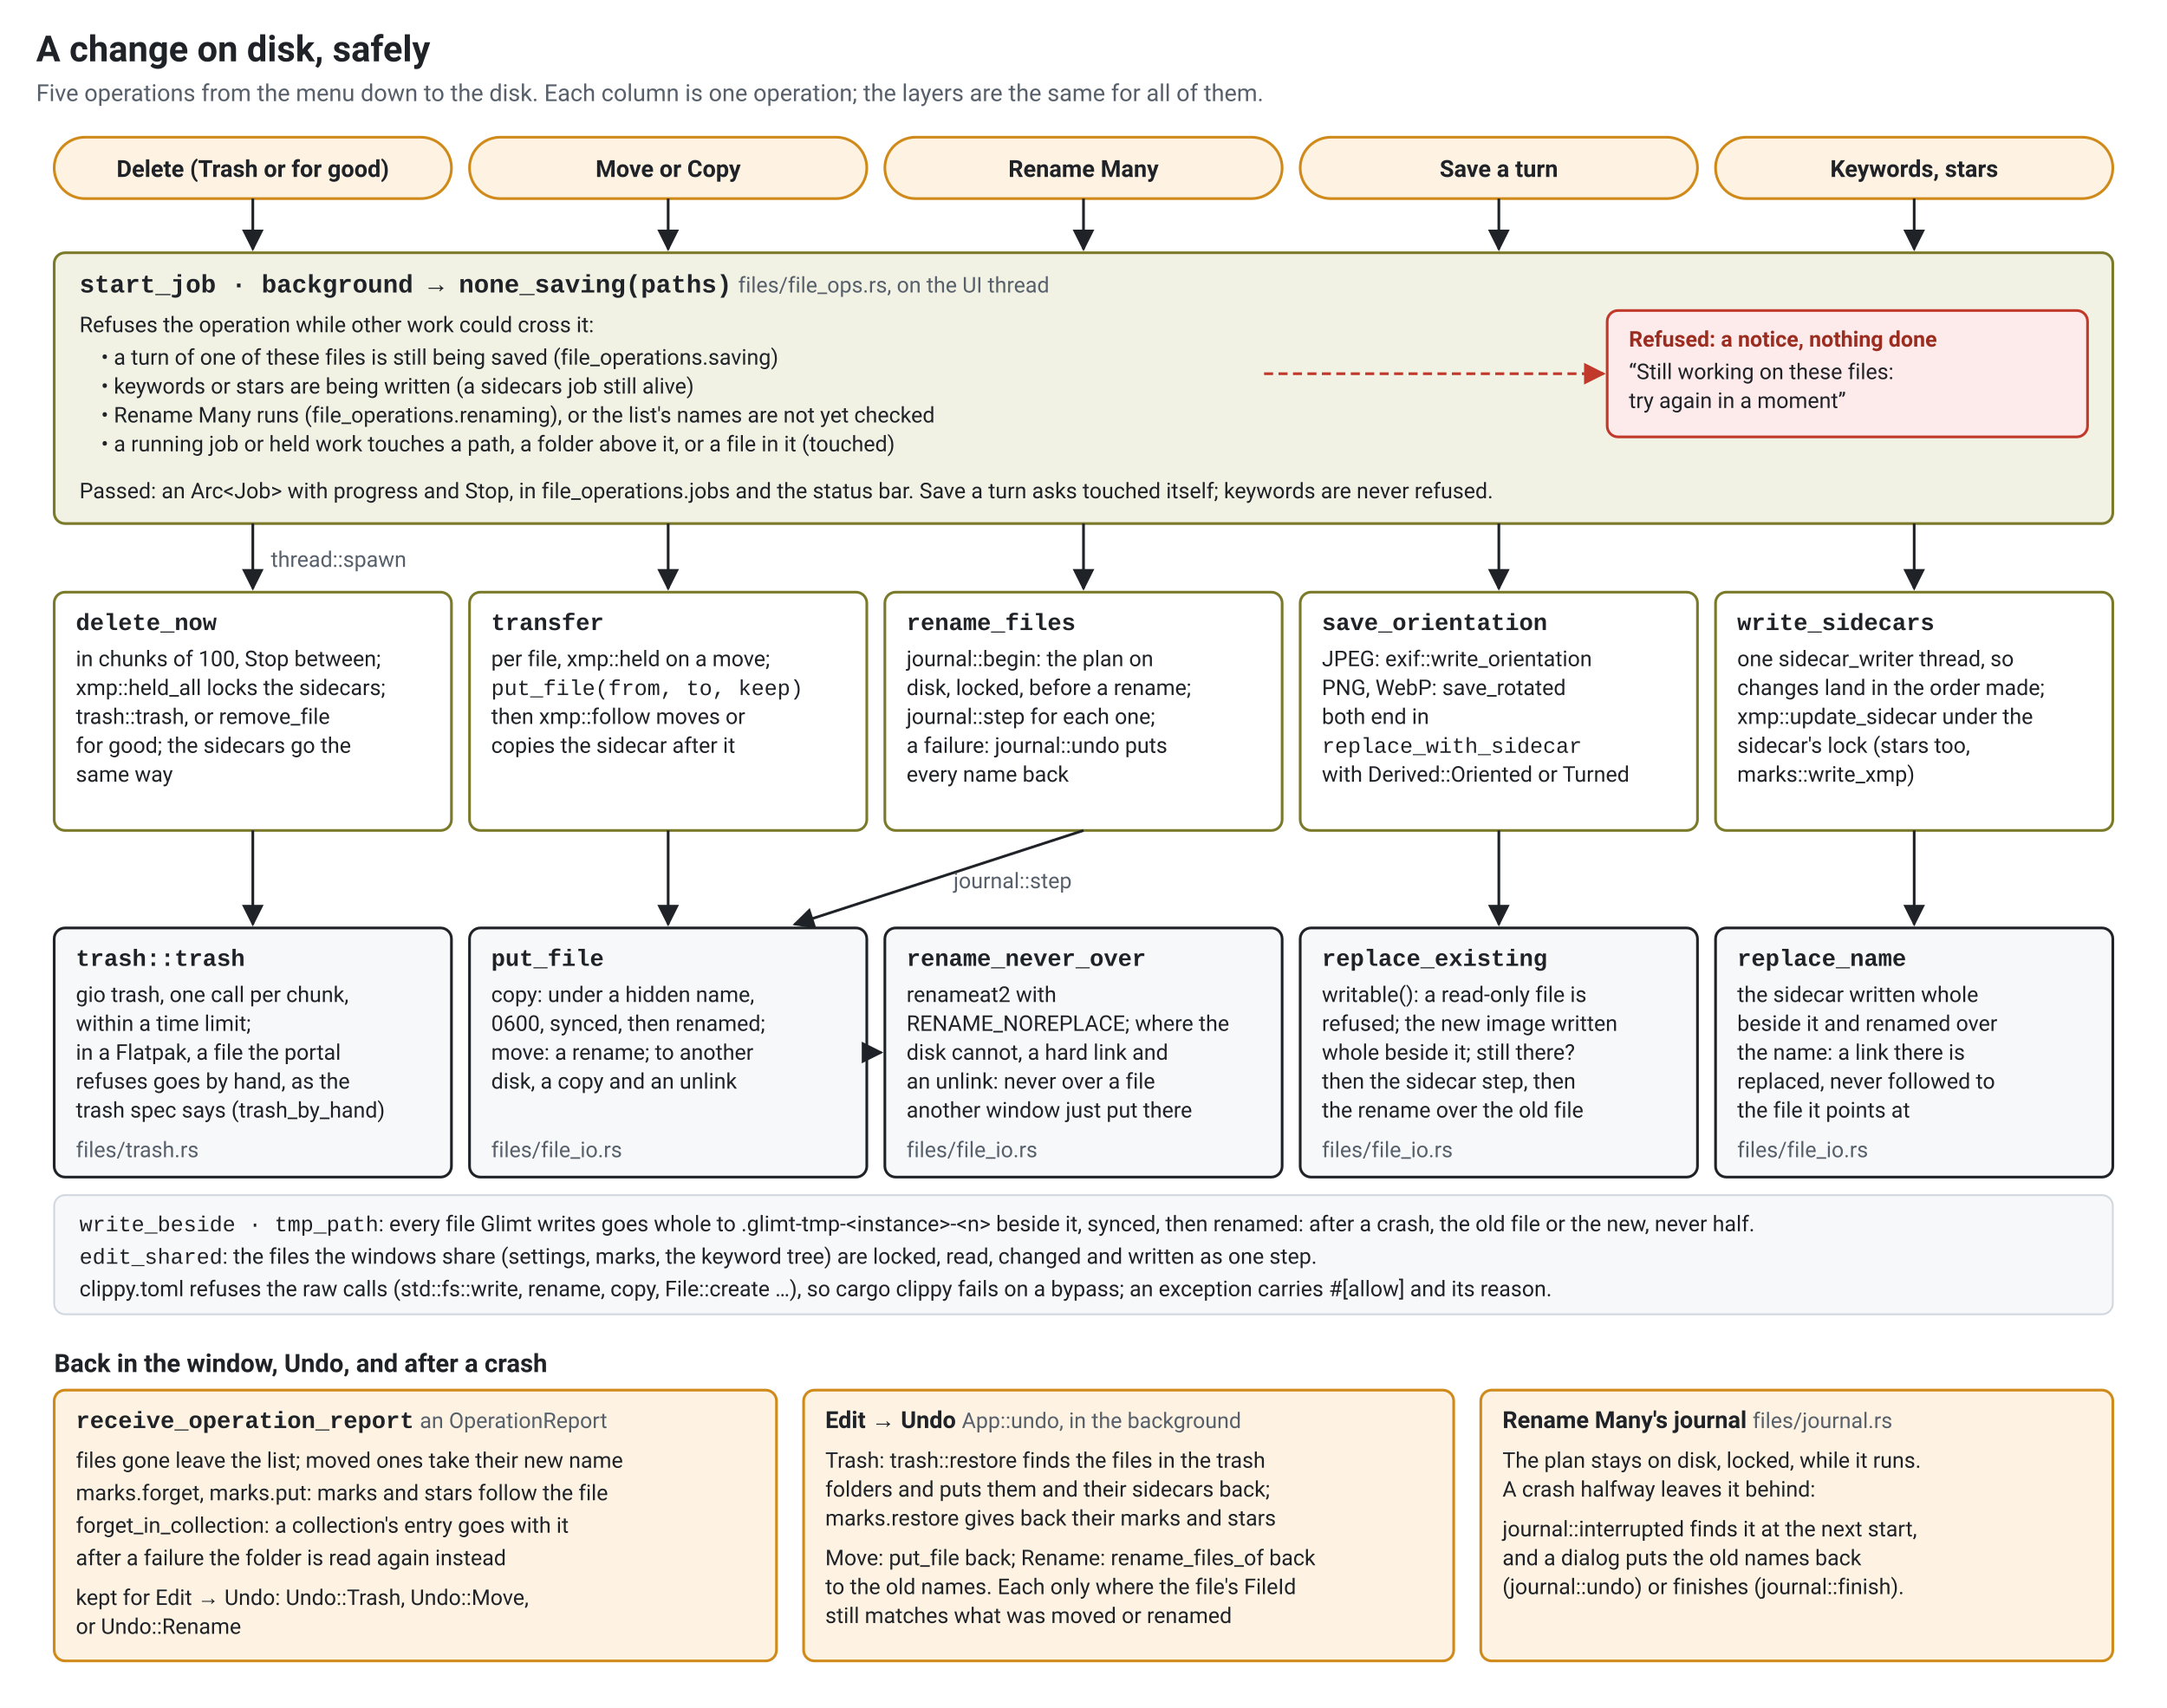
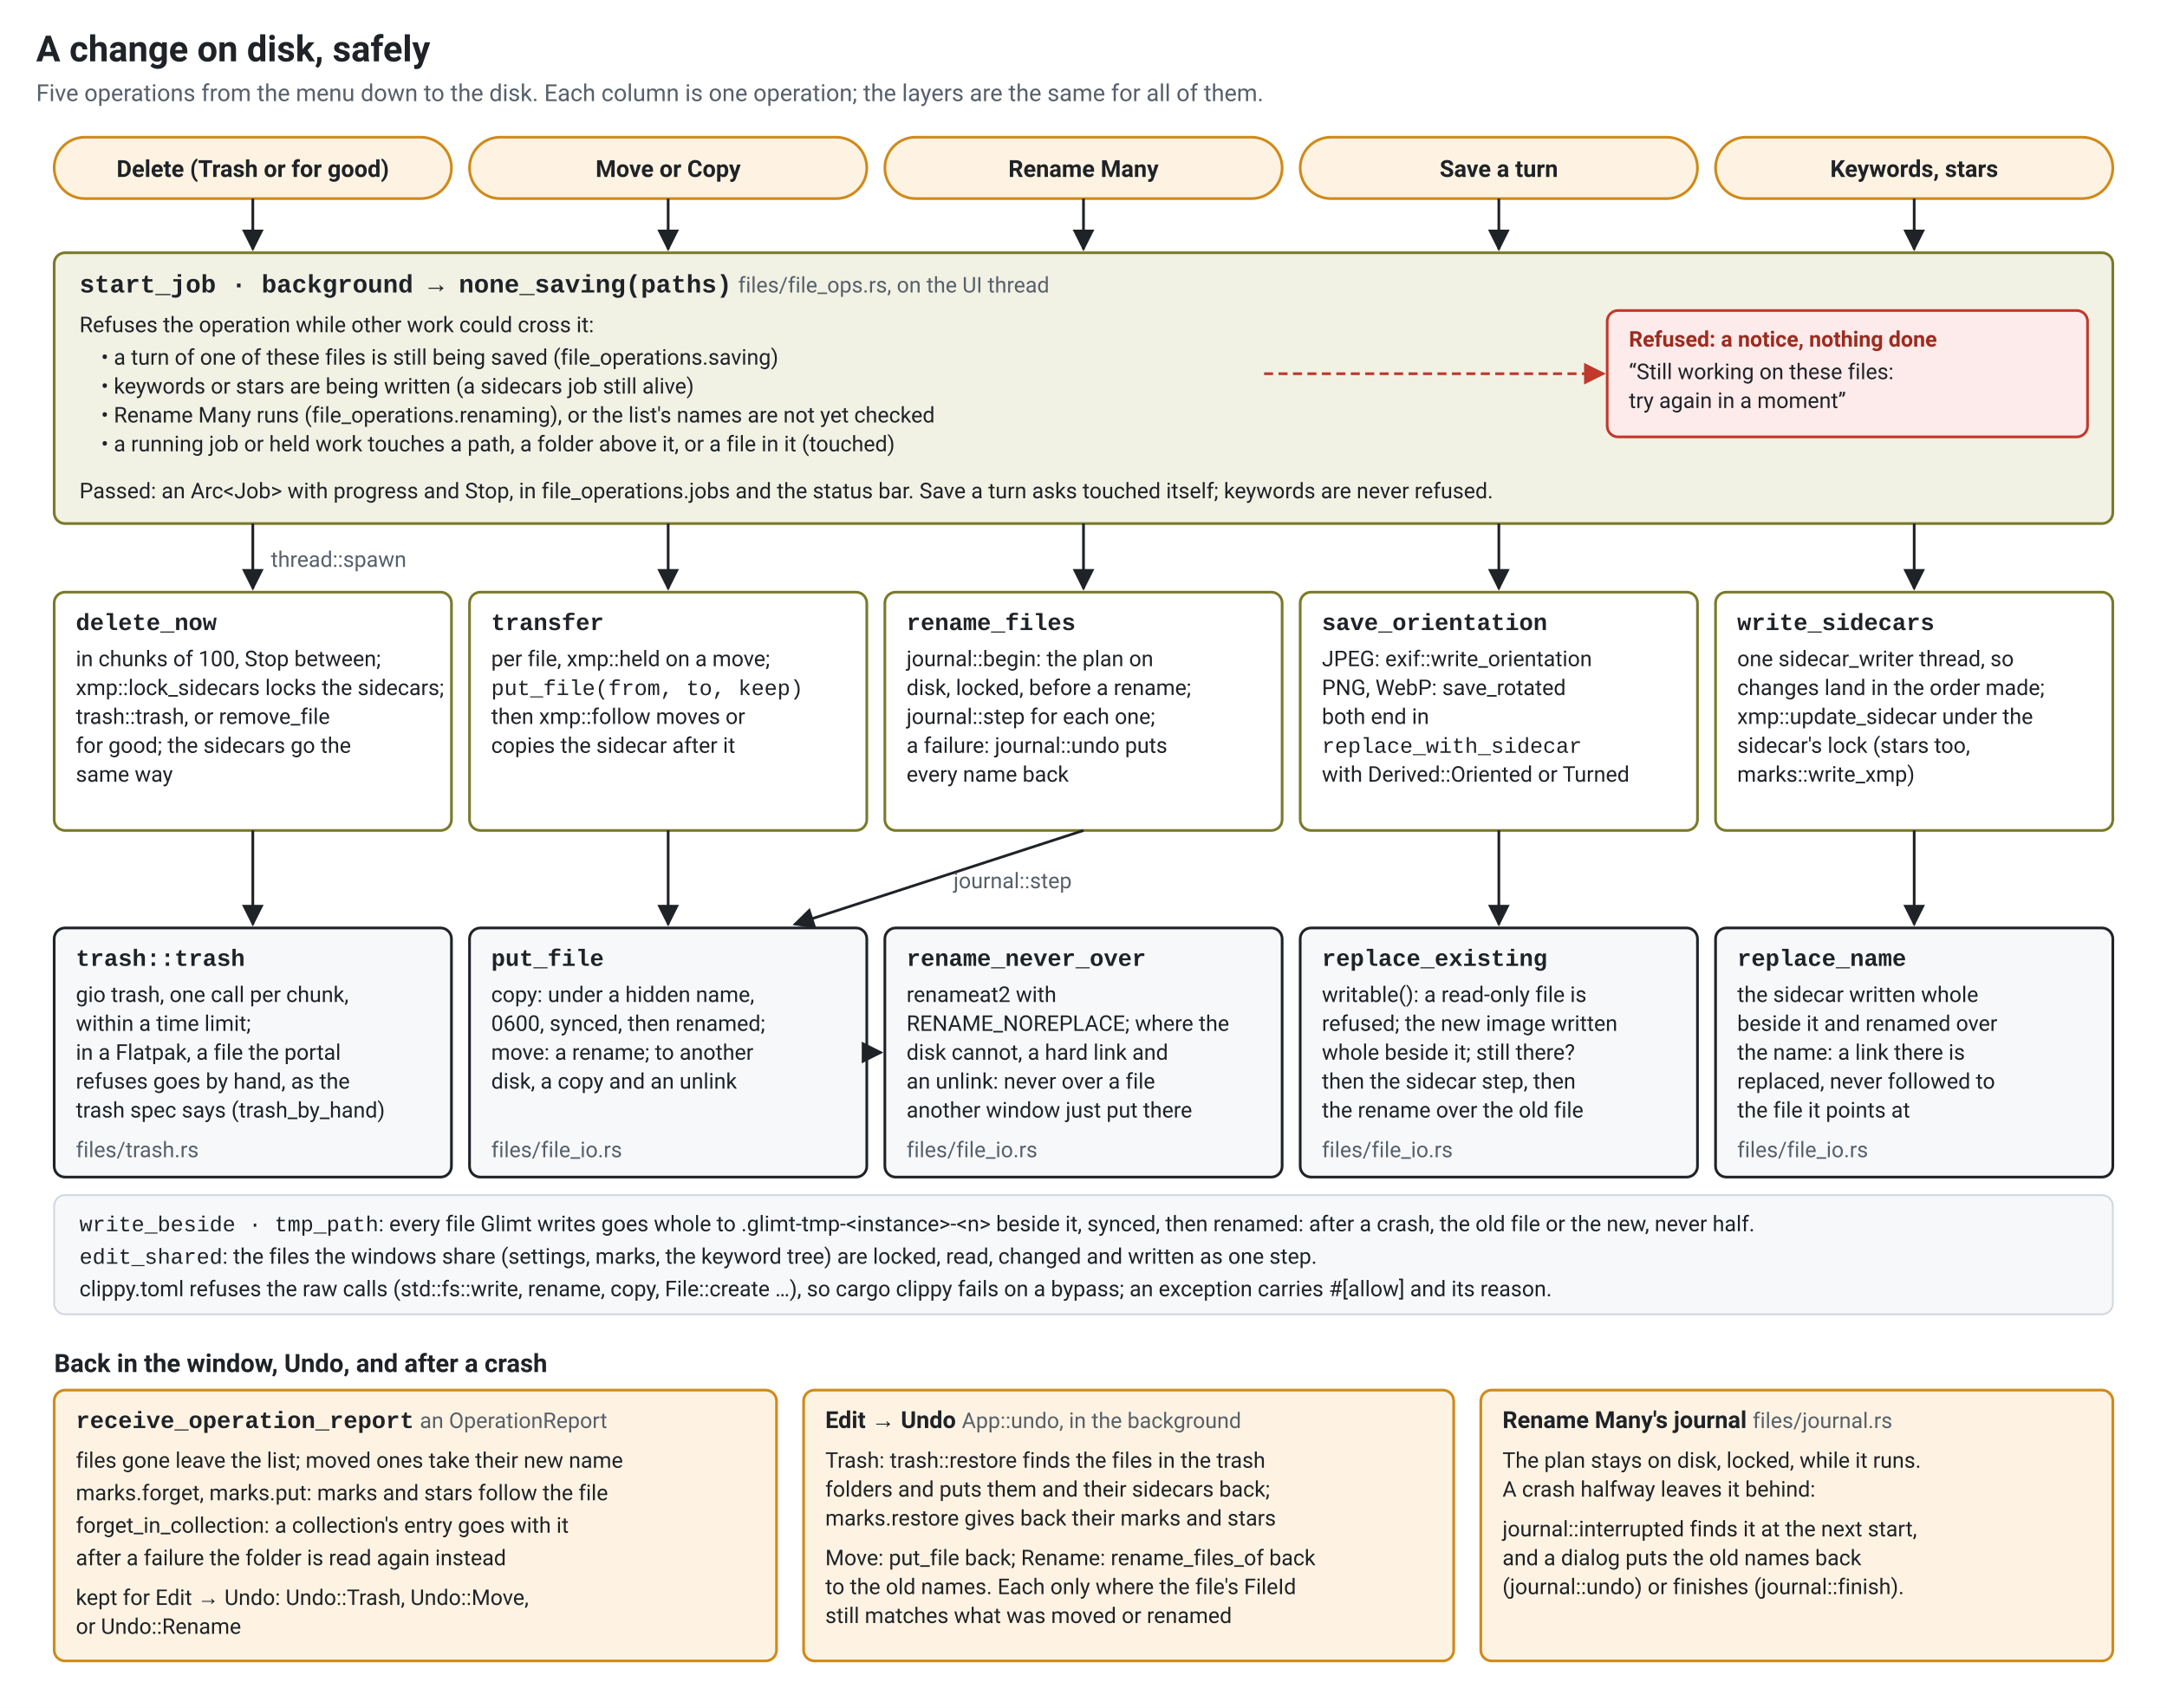
<svg xmlns="http://www.w3.org/2000/svg" viewBox="0 0 1200 946" width="1200" height="946" role="img" aria-label="How Glimt changes a file on disk safely. An action passes none_saving, which refuses while other work touches the same files. The job runs in its own thread and changes the disk only through one function per kind of change: trash, put_file, rename_never_over, replace_existing and replace_name, each writing whole under a hidden temporary name and renaming, never over another file. The result comes back as an OperationReport: the list, marks, stars and collection entries follow, and Undo is kept; Rename Many's journal puts names right after a crash.">
  <defs>
    <marker id="arrow" viewBox="0 0 10 10" refX="9" refY="5" markerWidth="8" markerHeight="8" orient="auto-start-reverse">
      <path d="M0,0 L10,5 L0,10 z" fill="#1f2328" />
    </marker>
    <marker id="arrow-red" viewBox="0 0 10 10" refX="9" refY="5" markerWidth="8" markerHeight="8" orient="auto-start-reverse">
      <path d="M0,0 L10,5 L0,10 z" fill="#c0392b" />
    </marker>
  </defs>
  <rect x="0" y="0" width="1200" height="946" fill="#ffffff" />
  <g font-family="system-ui, -apple-system, 'Segoe UI', Roboto, 'Helvetica Neue', Arial, sans-serif" fill="#1f2328">
    <text x="20" y="34" font-size="20" font-weight="700">A change on disk, safely</text>
    <text x="20" y="56" font-size="13" fill="#57606a">Five operations from the menu down to the disk. Each column is one operation; the layers are the same for all of them.</text>
    <g font-size="13" font-weight="700" text-anchor="middle">
      <rect x="30" y="76" width="220" height="34" rx="17" fill="#fef3e2" stroke="#d08a1a" stroke-width="1.5" />
      <text x="140" y="98">Delete (Trash or for good)</text>
      <rect x="260" y="76" width="220" height="34" rx="17" fill="#fef3e2" stroke="#d08a1a" stroke-width="1.5" />
      <text x="370" y="98">Move or Copy</text>
      <rect x="490" y="76" width="220" height="34" rx="17" fill="#fef3e2" stroke="#d08a1a" stroke-width="1.5" />
      <text x="600" y="98">Rename Many</text>
      <rect x="720" y="76" width="220" height="34" rx="17" fill="#fef3e2" stroke="#d08a1a" stroke-width="1.5" />
      <text x="830" y="98">Save a turn</text>
      <rect x="950" y="76" width="220" height="34" rx="17" fill="#fef3e2" stroke="#d08a1a" stroke-width="1.5" />
      <text x="1060" y="98">Keywords, stars</text>
    </g>
    <g stroke="#1f2328" stroke-width="1.5">
      <line x1="140" y1="110" x2="140" y2="138" marker-end="url(#arrow)" />
      <line x1="370" y1="110" x2="370" y2="138" marker-end="url(#arrow)" />
      <line x1="600" y1="110" x2="600" y2="138" marker-end="url(#arrow)" />
      <line x1="830" y1="110" x2="830" y2="138" marker-end="url(#arrow)" />
      <line x1="1060" y1="110" x2="1060" y2="138" marker-end="url(#arrow)" />
    </g>
    <rect x="30" y="140" width="1140" height="150" rx="6" fill="#f1f1e4" stroke="#7a7a2a" stroke-width="1.5" />
    <text x="44" y="162" font-size="14" font-weight="700">
      <tspan font-family="ui-monospace, SFMono-Regular, Menlo, Consolas, 'Liberation Mono', monospace">start_job · background → none_saving(paths)</tspan>
      <tspan font-weight="400" font-size="12" fill="#57606a">files/file_ops.rs, on the UI thread</tspan>
    </text>
    <g font-size="12">
      <text x="44" y="184">Refuses the operation while other work could cross it:</text>
      <text x="56" y="202">• a turn of one of these files is still being saved (file_operations.saving)</text>
      <text x="56" y="218">• keywords or stars are being written (a sidecars job still alive)</text>
      <text x="56" y="234">• Rename Many runs (file_operations.renaming), or the list's names are not yet checked</text>
      <text x="56" y="250">• a running job or held work touches a path, a folder above it, or a file in it (touched)</text>
      <text x="44" y="276">Passed: an Arc&lt;Job&gt; with progress and Stop, in file_operations.jobs and the status bar. Save a turn asks touched itself; keywords are never refused.</text>
    </g>
    <rect x="890" y="172" width="266" height="70" rx="6" fill="#fdeaea" stroke="#c0392b" stroke-width="1.5" />
    <text x="902" y="192" font-size="12" font-weight="700" fill="#9b2c20">Refused: a notice, nothing done</text>
    <text x="902" y="210" font-size="12">“Still working on these files:</text>
    <text x="902" y="226" font-size="12">try again in a moment”</text>
    <line x1="700" y1="207" x2="888" y2="207" stroke="#c0392b" stroke-width="1.5" stroke-dasharray="5 3" marker-end="url(#arrow-red)" />
    <g stroke="#1f2328" stroke-width="1.5">
      <line x1="140" y1="290" x2="140" y2="326" marker-end="url(#arrow)" />
      <line x1="370" y1="290" x2="370" y2="326" marker-end="url(#arrow)" />
      <line x1="600" y1="290" x2="600" y2="326" marker-end="url(#arrow)" />
      <line x1="830" y1="290" x2="830" y2="326" marker-end="url(#arrow)" />
      <line x1="1060" y1="290" x2="1060" y2="326" marker-end="url(#arrow)" />
    </g>
    <text x="150" y="314" font-size="12" fill="#57606a">thread::spawn</text>
    <g font-size="12">
      <rect x="30" y="328" width="220" height="132" rx="6" fill="#ffffff" stroke="#7a7a2a" stroke-width="1.5" />
      <text x="42" y="349" font-size="13" font-weight="700" font-family="ui-monospace, SFMono-Regular, Menlo, Consolas, 'Liberation Mono', monospace">delete_now</text>
      <text x="42" y="369">in chunks of 100, Stop between;</text>
-       <text x="42" y="385">xmp::held_all locks the sidecars;</text>
+       <text x="42" y="385">xmp::lock_sidecars locks the sidecars;</text>
      <text x="42" y="401">trash::trash, or remove_file</text>
      <text x="42" y="417">for good; the sidecars go the</text>
      <text x="42" y="433">same way</text>
      <rect x="260" y="328" width="220" height="132" rx="6" fill="#ffffff" stroke="#7a7a2a" stroke-width="1.5" />
      <text x="272" y="349" font-size="13" font-weight="700" font-family="ui-monospace, SFMono-Regular, Menlo, Consolas, 'Liberation Mono', monospace">transfer</text>
      <text x="272" y="369">per file, xmp::held on a move;</text>
      <text x="272" y="385" font-family="ui-monospace, SFMono-Regular, Menlo, Consolas, 'Liberation Mono', monospace">put_file(from, to, keep)</text>
      <text x="272" y="401">then xmp::follow moves or</text>
      <text x="272" y="417">copies the sidecar after it</text>
      <rect x="490" y="328" width="220" height="132" rx="6" fill="#ffffff" stroke="#7a7a2a" stroke-width="1.5" />
      <text x="502" y="349" font-size="13" font-weight="700" font-family="ui-monospace, SFMono-Regular, Menlo, Consolas, 'Liberation Mono', monospace">rename_files</text>
      <text x="502" y="369">journal::begin: the plan on</text>
      <text x="502" y="385">disk, locked, before a rename;</text>
      <text x="502" y="401">journal::step for each one;</text>
      <text x="502" y="417">a failure: journal::undo puts</text>
      <text x="502" y="433">every name back</text>
      <rect x="720" y="328" width="220" height="132" rx="6" fill="#ffffff" stroke="#7a7a2a" stroke-width="1.5" />
      <text x="732" y="349" font-size="13" font-weight="700" font-family="ui-monospace, SFMono-Regular, Menlo, Consolas, 'Liberation Mono', monospace">save_orientation</text>
      <text x="732" y="369">JPEG: exif::write_orientation</text>
      <text x="732" y="385">PNG, WebP: save_rotated</text>
      <text x="732" y="401">both end in</text>
      <text x="732" y="417" font-family="ui-monospace, SFMono-Regular, Menlo, Consolas, 'Liberation Mono', monospace">replace_with_sidecar</text>
      <text x="732" y="433">with Derived::Oriented or Turned</text>
      <rect x="950" y="328" width="220" height="132" rx="6" fill="#ffffff" stroke="#7a7a2a" stroke-width="1.5" />
      <text x="962" y="349" font-size="13" font-weight="700" font-family="ui-monospace, SFMono-Regular, Menlo, Consolas, 'Liberation Mono', monospace">write_sidecars</text>
      <text x="962" y="369">one sidecar_writer thread, so</text>
      <text x="962" y="385">changes land in the order made;</text>
      <text x="962" y="401">xmp::update_sidecar under the</text>
      <text x="962" y="417">sidecar's lock (stars too,</text>
      <text x="962" y="433">marks::write_xmp)</text>
    </g>
    <g stroke="#1f2328" stroke-width="1.5">
      <line x1="140" y1="460" x2="140" y2="512" marker-end="url(#arrow)" />
      <line x1="370" y1="460" x2="370" y2="512" marker-end="url(#arrow)" />
      <line x1="600" y1="460" x2="440" y2="512" marker-end="url(#arrow)" />
      <line x1="830" y1="460" x2="830" y2="512" marker-end="url(#arrow)" />
      <line x1="1060" y1="460" x2="1060" y2="512" marker-end="url(#arrow)" />
    </g>
    <text x="528" y="492" font-size="12" fill="#57606a">journal::step</text>
    <g font-size="12">
      <rect x="30" y="514" width="220" height="138" rx="6" fill="#f6f8fa" stroke="#1f2328" stroke-width="1.5" />
      <text x="42" y="535" font-size="13" font-weight="700" font-family="ui-monospace, SFMono-Regular, Menlo, Consolas, 'Liberation Mono', monospace">trash::trash</text>
      <text x="42" y="555">gio trash, one call per chunk,</text>
      <text x="42" y="571">within a time limit;</text>
      <text x="42" y="587">in a Flatpak, a file the portal</text>
      <text x="42" y="603">refuses goes by hand, as the</text>
      <text x="42" y="619">trash spec says (trash_by_hand)</text>
      <text x="42" y="641" fill="#57606a">files/trash.rs</text>
      <rect x="260" y="514" width="220" height="138" rx="6" fill="#f6f8fa" stroke="#1f2328" stroke-width="1.5" />
      <text x="272" y="535" font-size="13" font-weight="700" font-family="ui-monospace, SFMono-Regular, Menlo, Consolas, 'Liberation Mono', monospace">put_file</text>
      <text x="272" y="555">copy: under a hidden name,</text>
      <text x="272" y="571">0600, synced, then renamed;</text>
      <text x="272" y="587">move: a rename; to another</text>
      <text x="272" y="603">disk, a copy and an unlink</text>
      <text x="272" y="641" fill="#57606a">files/file_io.rs</text>
      <rect x="490" y="514" width="220" height="138" rx="6" fill="#f6f8fa" stroke="#1f2328" stroke-width="1.5" />
      <text x="502" y="535" font-size="13" font-weight="700" font-family="ui-monospace, SFMono-Regular, Menlo, Consolas, 'Liberation Mono', monospace">rename_never_over</text>
      <text x="502" y="555">renameat2 with</text>
      <text x="502" y="571">RENAME_NOREPLACE; where the</text>
      <text x="502" y="587">disk cannot, a hard link and</text>
      <text x="502" y="603">an unlink: never over a file</text>
      <text x="502" y="619">another window just put there</text>
      <text x="502" y="641" fill="#57606a">files/file_io.rs</text>
      <rect x="720" y="514" width="220" height="138" rx="6" fill="#f6f8fa" stroke="#1f2328" stroke-width="1.5" />
      <text x="732" y="535" font-size="13" font-weight="700" font-family="ui-monospace, SFMono-Regular, Menlo, Consolas, 'Liberation Mono', monospace">replace_existing</text>
      <text x="732" y="555">writable(): a read-only file is</text>
      <text x="732" y="571">refused; the new image written</text>
      <text x="732" y="587">whole beside it; still there?</text>
      <text x="732" y="603">then the sidecar step, then</text>
      <text x="732" y="619">the rename over the old file</text>
      <text x="732" y="641" fill="#57606a">files/file_io.rs</text>
      <rect x="950" y="514" width="220" height="138" rx="6" fill="#f6f8fa" stroke="#1f2328" stroke-width="1.5" />
      <text x="962" y="535" font-size="13" font-weight="700" font-family="ui-monospace, SFMono-Regular, Menlo, Consolas, 'Liberation Mono', monospace">replace_name</text>
      <text x="962" y="555">the sidecar written whole</text>
      <text x="962" y="571">beside it and renamed over</text>
      <text x="962" y="587">the name: a link there is</text>
      <text x="962" y="603">replaced, never followed to</text>
      <text x="962" y="619">the file it points at</text>
      <text x="962" y="641" fill="#57606a">files/file_io.rs</text>
    </g>
    <line x1="480" y1="583" x2="488" y2="583" stroke="#1f2328" stroke-width="1.5" marker-end="url(#arrow)" />
    <rect x="30" y="662" width="1140" height="66" rx="6" fill="#f6f8fa" stroke="#d0d7de" />
    <text x="44" y="682" font-size="12">
      <tspan font-family="ui-monospace, SFMono-Regular, Menlo, Consolas, 'Liberation Mono', monospace">write_beside · tmp_path</tspan>: every file Glimt writes goes whole to .glimt-tmp-&lt;instance&gt;-&lt;n&gt; beside it, synced, then renamed: after a crash, the old file or the new, never half.</text>
    <text x="44" y="700" font-size="12">
      <tspan font-family="ui-monospace, SFMono-Regular, Menlo, Consolas, 'Liberation Mono', monospace">edit_shared</tspan>: the files the windows share (settings, marks, the keyword tree) are locked, read, changed and written as one step.</text>
    <text x="44" y="718" font-size="12">clippy.toml refuses the raw calls (std::fs::write, rename, copy, File::create …), so cargo clippy fails on a bypass; an exception carries #[allow] and its reason.</text>
    <text x="30" y="760" font-size="14" font-weight="700">Back in the window, Undo, and after a crash</text>
    <g font-size="12">
      <rect x="30" y="770" width="400" height="150" rx="6" fill="#fef3e2" stroke="#d08a1a" stroke-width="1.5" />
      <text x="42" y="791" font-size="13" font-weight="700">
        <tspan font-family="ui-monospace, SFMono-Regular, Menlo, Consolas, 'Liberation Mono', monospace">receive_operation_report</tspan>
        <tspan font-weight="400" font-size="12" fill="#57606a">an OperationReport</tspan>
      </text>
      <text x="42" y="813">files gone leave the list; moved ones take their new name</text>
      <text x="42" y="831">marks.forget, marks.put: marks and stars follow the file</text>
      <text x="42" y="849">forget_in_collection: a collection's entry goes with it</text>
      <text x="42" y="867">after a failure the folder is read again instead</text>
      <text x="42" y="889">kept for Edit → Undo: Undo::Trash, Undo::Move,</text>
      <text x="42" y="905">or Undo::Rename</text>
      <rect x="445" y="770" width="360" height="150" rx="6" fill="#fef3e2" stroke="#d08a1a" stroke-width="1.5" />
      <text x="457" y="791" font-size="13" font-weight="700">Edit → Undo <tspan font-weight="400" font-size="12" fill="#57606a">App::undo, in the background</tspan>
      </text>
      <text x="457" y="813">Trash: trash::restore finds the files in the trash</text>
      <text x="457" y="829">folders and puts them and their sidecars back;</text>
      <text x="457" y="845">marks.restore gives back their marks and stars</text>
      <text x="457" y="867">Move: put_file back; Rename: rename_files_of back</text>
      <text x="457" y="883">to the old names. Each only where the file's FileId</text>
      <text x="457" y="899">still matches what was moved or renamed</text>
      <rect x="820" y="770" width="350" height="150" rx="6" fill="#fef3e2" stroke="#d08a1a" stroke-width="1.5" />
      <text x="832" y="791" font-size="13" font-weight="700">Rename Many's journal <tspan font-weight="400" font-size="12" fill="#57606a">files/journal.rs</tspan>
      </text>
      <text x="832" y="813">The plan stays on disk, locked, while it runs.</text>
      <text x="832" y="829">A crash halfway leaves it behind:</text>
      <text x="832" y="851">journal::interrupted finds it at the next start,</text>
      <text x="832" y="867">and a dialog puts the old names back</text>
      <text x="832" y="883">(journal::undo) or finishes (journal::finish).</text>
    </g>
  </g>
</svg>
